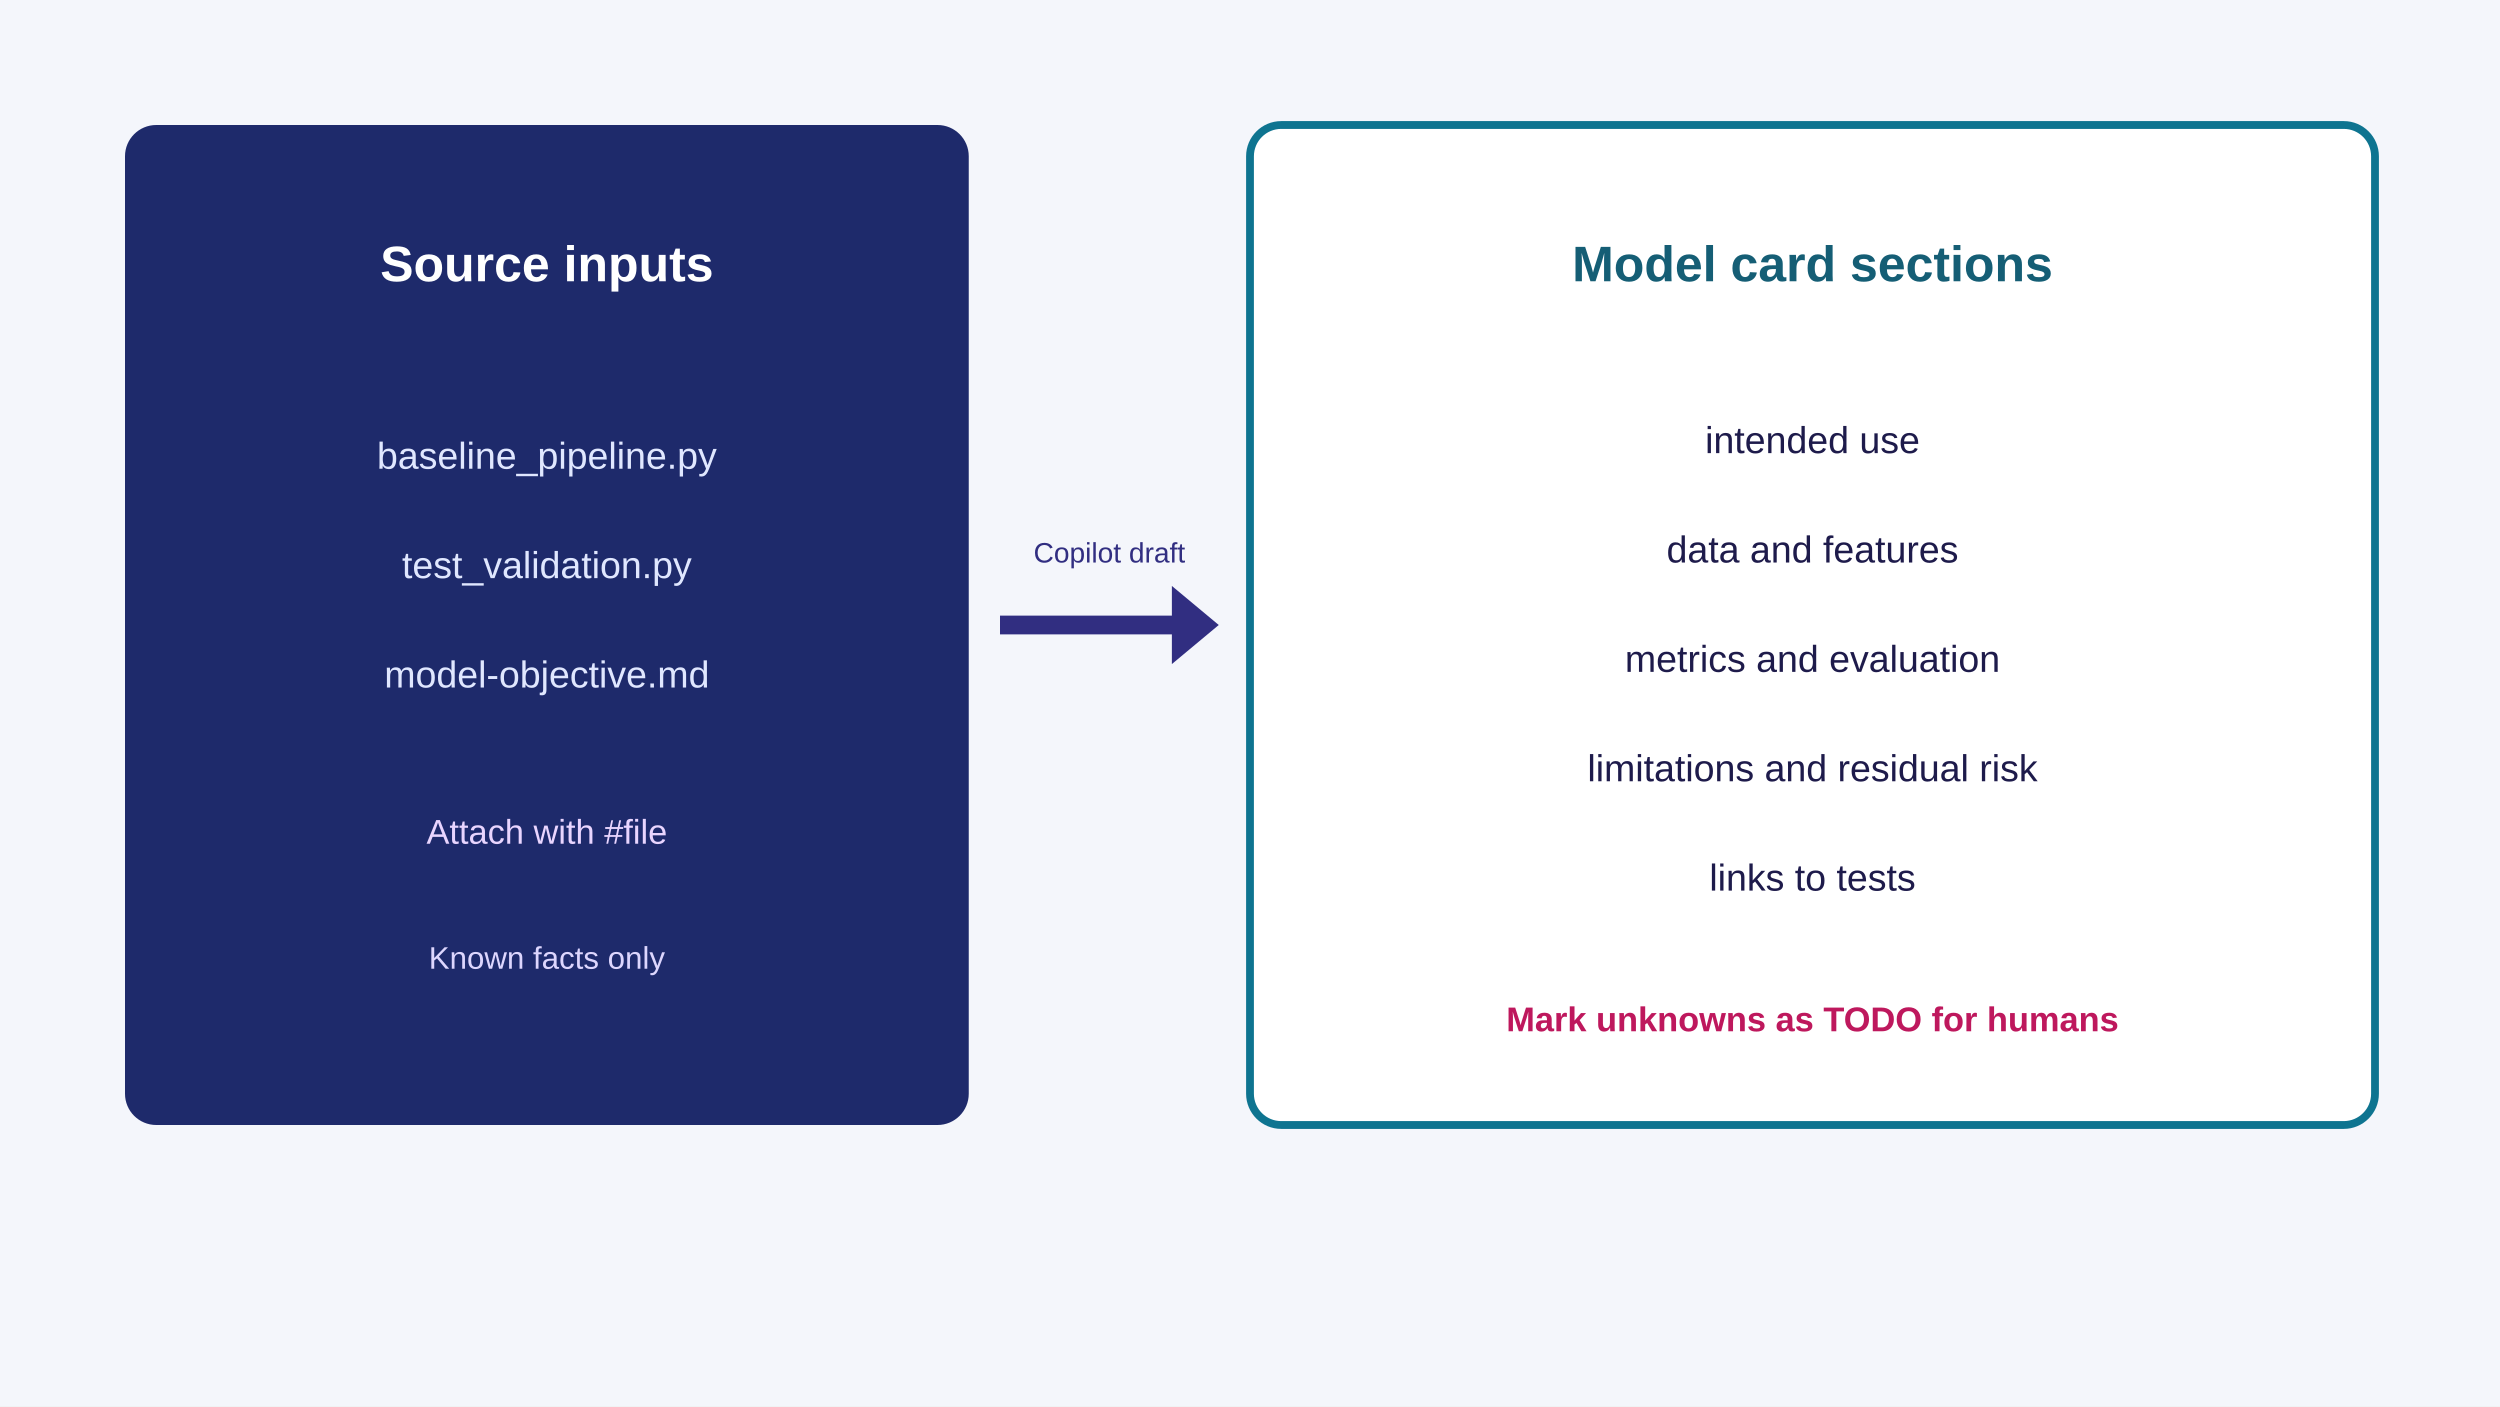
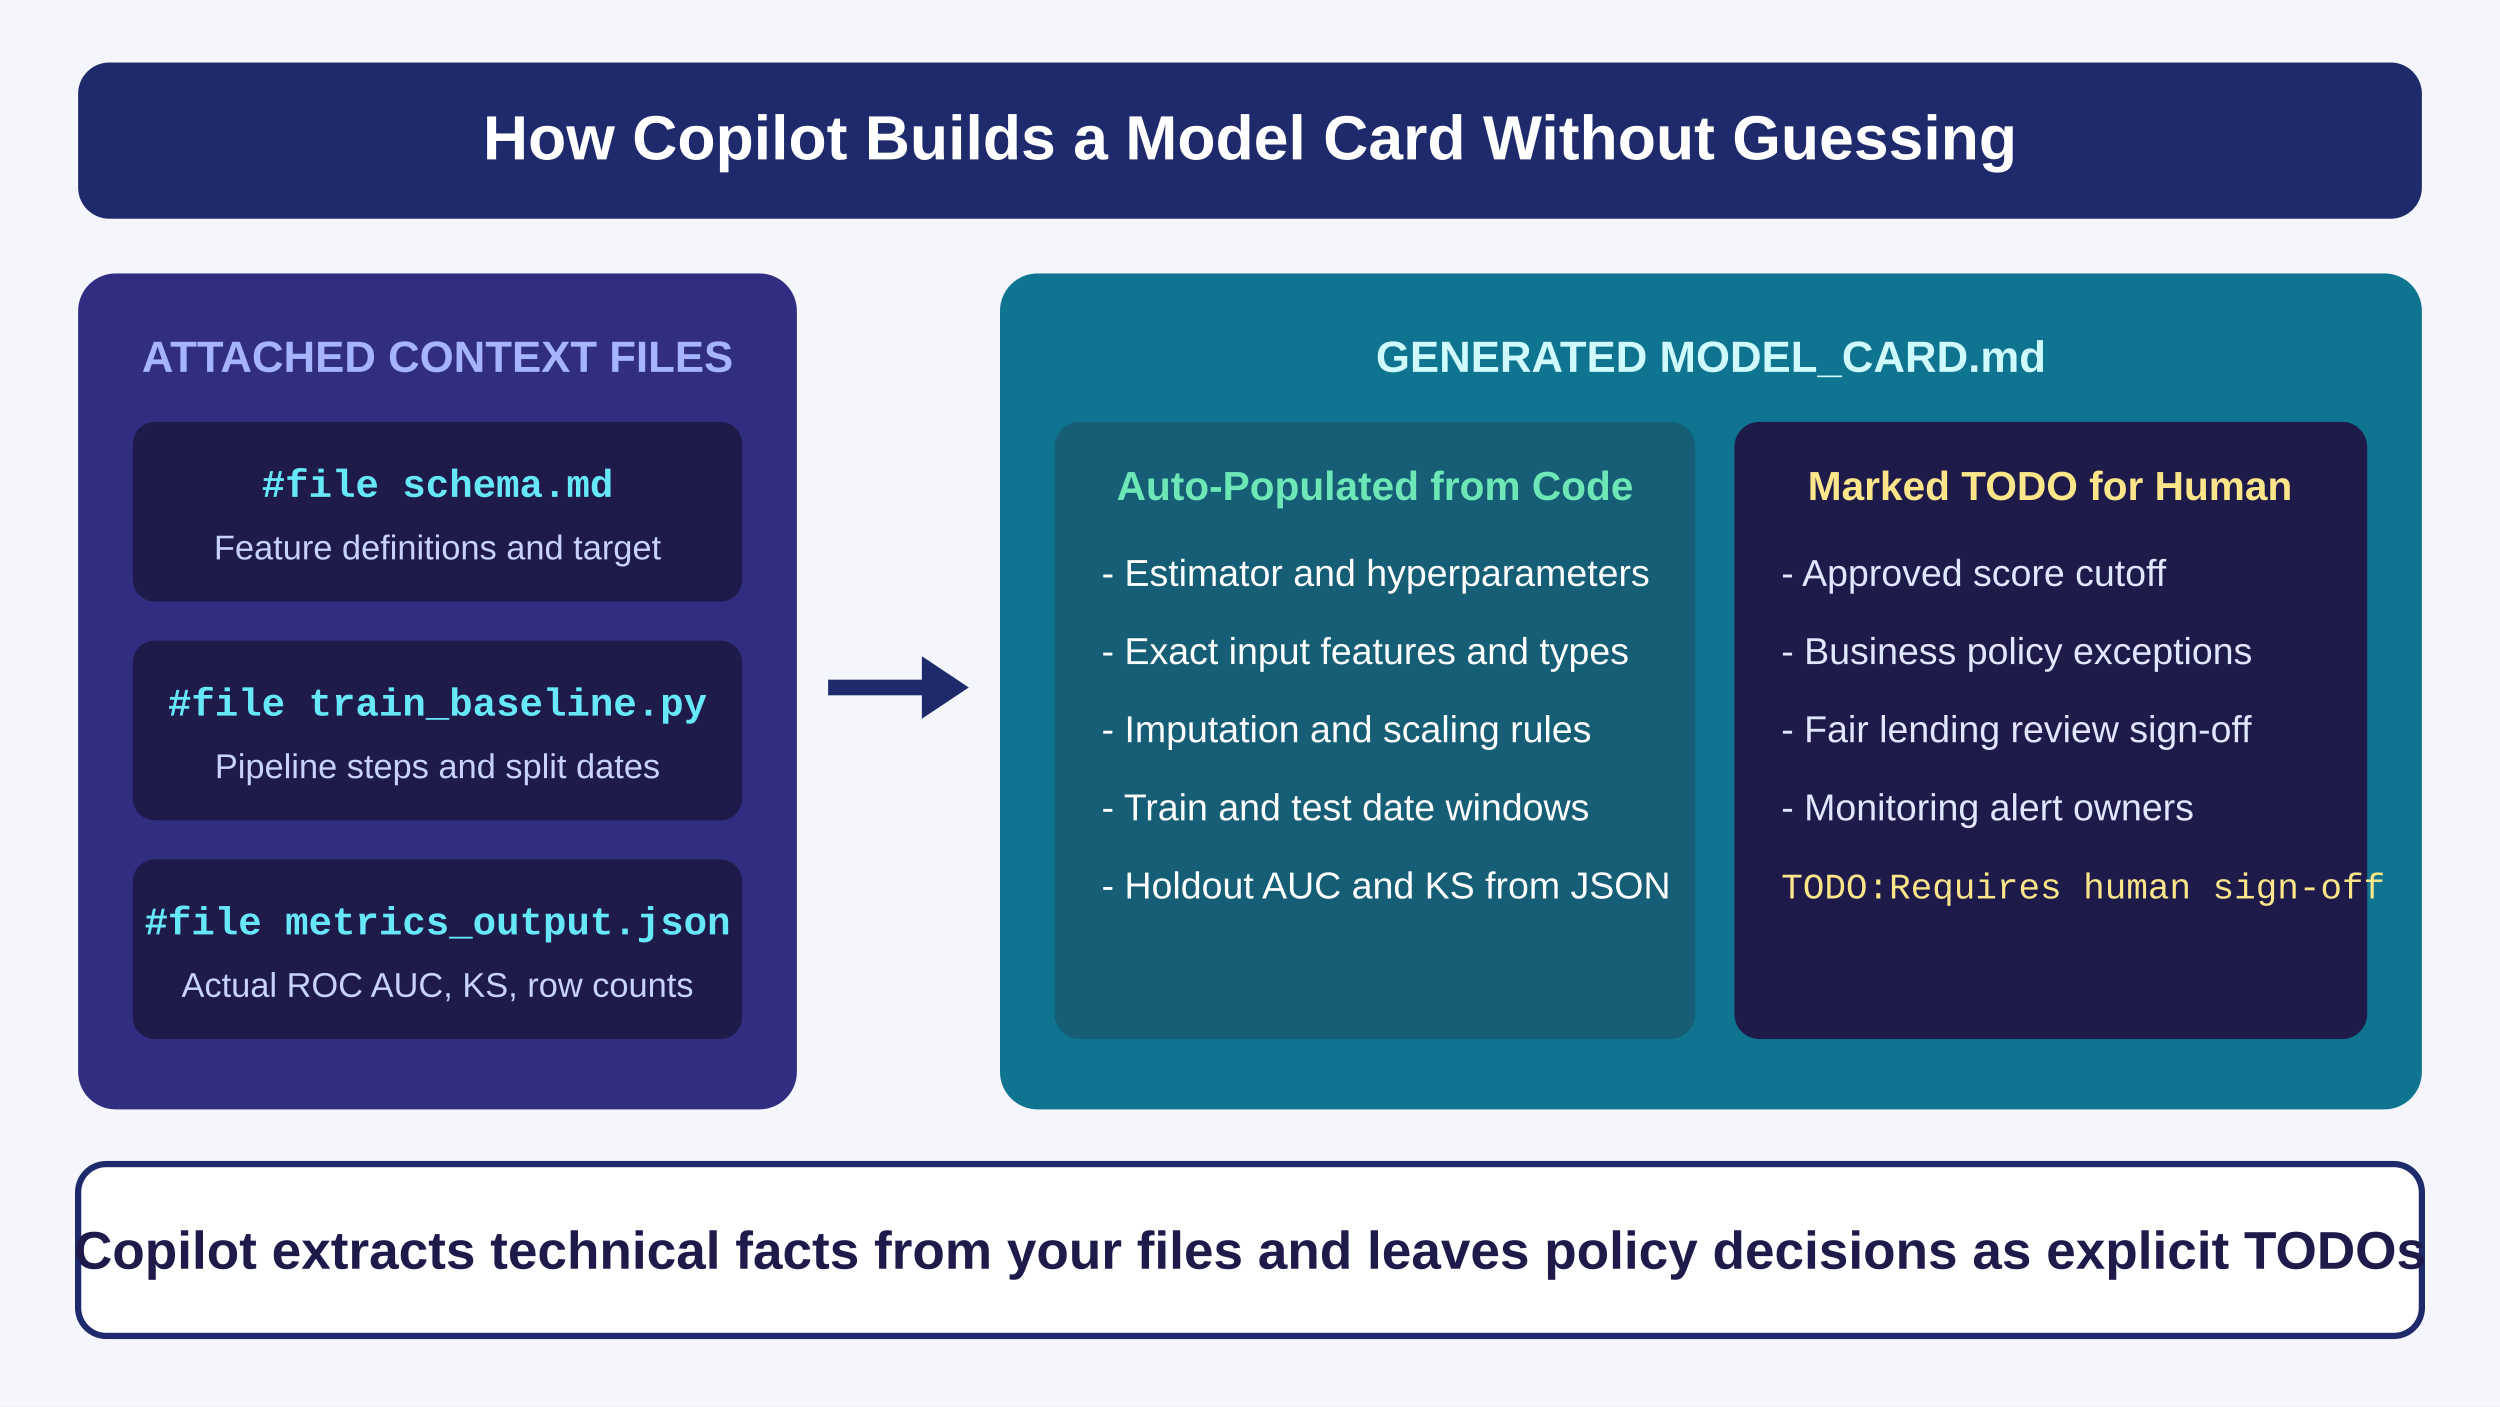
- <svg xmlns="http://www.w3.org/2000/svg" viewBox="0 0 1600 900" role="img" aria-label="Model card generated from code and tests">
+ <svg xmlns="http://www.w3.org/2000/svg" viewBox="0 0 1600 900" role="img" aria-label="Generating a Model Card from code, schema, and metrics files with Copilot">
  <rect width="1600" height="900" fill="#F4F6FB" />
-   <rect x="80" y="80" width="540" height="640" rx="20" fill="#1E2A6B" />
-   <text x="350" y="180" text-anchor="middle" fill="#ffffff" font-family="Arial, Helvetica, sans-serif" font-size="32" font-weight="700">Source inputs</text>
-   <text x="350" y="300" text-anchor="middle" fill="#E0E7FF" font-family="Arial, Helvetica, sans-serif" font-size="24">baseline_pipeline.py</text>
-   <text x="350" y="370" text-anchor="middle" fill="#E0E7FF" font-family="Arial, Helvetica, sans-serif" font-size="24">test_validation.py</text>
-   <text x="350" y="440" text-anchor="middle" fill="#E0E7FF" font-family="Arial, Helvetica, sans-serif" font-size="24">model-objective.md</text>
-   <text x="350" y="540" text-anchor="middle" fill="#E9D5FF" font-family="Arial, Helvetica, sans-serif" font-size="22">Attach with #file</text>
-   <text x="350" y="620" text-anchor="middle" fill="#DDD6FE" font-family="Arial, Helvetica, sans-serif" font-size="20">Known facts only</text>
-   <path d="M640 400 H760" stroke="#312E81" stroke-width="12" fill="none" />
-   <polygon points="780,400 750,375 750,425" fill="#312E81" />
-   <text x="710" y="360" text-anchor="middle" fill="#312E81" font-family="Arial, Helvetica, sans-serif" font-size="18">Copilot draft</text>
-   <rect x="800" y="80" width="720" height="640" rx="20" fill="#ffffff" stroke="#0E7490" stroke-width="5" />
-   <text x="1160" y="180" text-anchor="middle" fill="#155E75" font-family="Arial, Helvetica, sans-serif" font-size="32" font-weight="700">Model card sections</text>
-   <text x="1160" y="290" text-anchor="middle" fill="#1E1B4B" font-family="Arial, Helvetica, sans-serif" font-size="24">intended use</text>
-   <text x="1160" y="360" text-anchor="middle" fill="#1E1B4B" font-family="Arial, Helvetica, sans-serif" font-size="24">data and features</text>
-   <text x="1160" y="430" text-anchor="middle" fill="#1E1B4B" font-family="Arial, Helvetica, sans-serif" font-size="24">metrics and evaluation</text>
-   <text x="1160" y="500" text-anchor="middle" fill="#1E1B4B" font-family="Arial, Helvetica, sans-serif" font-size="24">limitations and residual risk</text>
-   <text x="1160" y="570" text-anchor="middle" fill="#1E1B4B" font-family="Arial, Helvetica, sans-serif" font-size="24">links to tests</text>
-   <text x="1160" y="660" text-anchor="middle" fill="#BE185D" font-family="Arial, Helvetica, sans-serif" font-size="22" font-weight="700">Mark unknowns as TODO for humans</text>
+   <rect x="50" y="40" width="1500" height="100" rx="20" fill="#1E2A6B" />
+   <text x="800" y="102" text-anchor="middle" fill="#FFFFFF" font-family="Arial, Helvetica, sans-serif" font-size="40" font-weight="700">How Copilot Builds a Model Card Without Guessing</text>
+   <rect x="50" y="175" width="460" height="535" rx="24" fill="#312E81" />
+   <text x="280" y="238" text-anchor="middle" fill="#A5B4FC" font-family="Arial, Helvetica, sans-serif" font-size="28" font-weight="700">ATTACHED CONTEXT FILES</text>
+   <rect x="85" y="270" width="390" height="115" rx="14" fill="#1E1B4B" />
+   <text x="280" y="318" text-anchor="middle" fill="#67E8F9" font-family="Courier New, monospace" font-size="25" font-weight="700">#file schema.md</text>
+   <text x="280" y="358" text-anchor="middle" fill="#C7D2FE" font-family="Arial, Helvetica, sans-serif" font-size="22">Feature definitions and target</text>
+   <rect x="85" y="410" width="390" height="115" rx="14" fill="#1E1B4B" />
+   <text x="280" y="458" text-anchor="middle" fill="#67E8F9" font-family="Courier New, monospace" font-size="25" font-weight="700">#file train_baseline.py</text>
+   <text x="280" y="498" text-anchor="middle" fill="#C7D2FE" font-family="Arial, Helvetica, sans-serif" font-size="22">Pipeline steps and split dates</text>
+   <rect x="85" y="550" width="390" height="115" rx="14" fill="#1E1B4B" />
+   <text x="280" y="598" text-anchor="middle" fill="#67E8F9" font-family="Courier New, monospace" font-size="25" font-weight="700">#file metrics_output.json</text>
+   <text x="280" y="638" text-anchor="middle" fill="#C7D2FE" font-family="Arial, Helvetica, sans-serif" font-size="22">Actual ROC AUC, KS, row counts</text>
+   <path d="M530 440 H595" stroke="#1E2A6B" stroke-width="10" fill="none" />
+   <polygon points="620,440 590,420 590,460" fill="#1E2A6B" />
+   <rect x="640" y="175" width="910" height="535" rx="24" fill="#0E7490" />
+   <text x="1095" y="238" text-anchor="middle" fill="#CFFAFE" font-family="Arial, Helvetica, sans-serif" font-size="28" font-weight="700">GENERATED MODEL_CARD.md</text>
+   <rect x="675" y="270" width="410" height="395" rx="16" fill="#155E75" />
+   <text x="880" y="320" text-anchor="middle" fill="#6EE7B7" font-family="Arial, Helvetica, sans-serif" font-size="26" font-weight="700">Auto-Populated from Code</text>
+   <text x="705" y="375" fill="#FFFFFF" font-family="Arial, Helvetica, sans-serif" font-size="24">- Estimator and hyperparameters</text>
+   <text x="705" y="425" fill="#FFFFFF" font-family="Arial, Helvetica, sans-serif" font-size="24">- Exact input features and types</text>
+   <text x="705" y="475" fill="#FFFFFF" font-family="Arial, Helvetica, sans-serif" font-size="24">- Imputation and scaling rules</text>
+   <text x="705" y="525" fill="#FFFFFF" font-family="Arial, Helvetica, sans-serif" font-size="24">- Train and test date windows</text>
+   <text x="705" y="575" fill="#FFFFFF" font-family="Arial, Helvetica, sans-serif" font-size="24">- Holdout AUC and KS from JSON</text>
+   <rect x="1110" y="270" width="405" height="395" rx="16" fill="#1E1B4B" />
+   <text x="1312" y="320" text-anchor="middle" fill="#FDE68A" font-family="Arial, Helvetica, sans-serif" font-size="26" font-weight="700">Marked TODO for Human</text>
+   <text x="1140" y="375" fill="#E0E7FF" font-family="Arial, Helvetica, sans-serif" font-size="24">- Approved score cutoff</text>
+   <text x="1140" y="425" fill="#E0E7FF" font-family="Arial, Helvetica, sans-serif" font-size="24">- Business policy exceptions</text>
+   <text x="1140" y="475" fill="#E0E7FF" font-family="Arial, Helvetica, sans-serif" font-size="24">- Fair lending review sign-off</text>
+   <text x="1140" y="525" fill="#E0E7FF" font-family="Arial, Helvetica, sans-serif" font-size="24">- Monitoring alert owners</text>
+   <text x="1140" y="575" fill="#FDE68A" font-family="Courier New, monospace" font-size="23">TODO:Requires human sign-off</text>
+   <rect x="50" y="745" width="1500" height="110" rx="18" fill="#FFFFFF" stroke="#1E2A6B" stroke-width="4" />
+   <text x="800" y="812" text-anchor="middle" fill="#1E1B4B" font-family="Arial, Helvetica, sans-serif" font-size="34" font-weight="700">Copilot extracts technical facts from your files and leaves policy decisions as explicit TODOs</text>
</svg>
